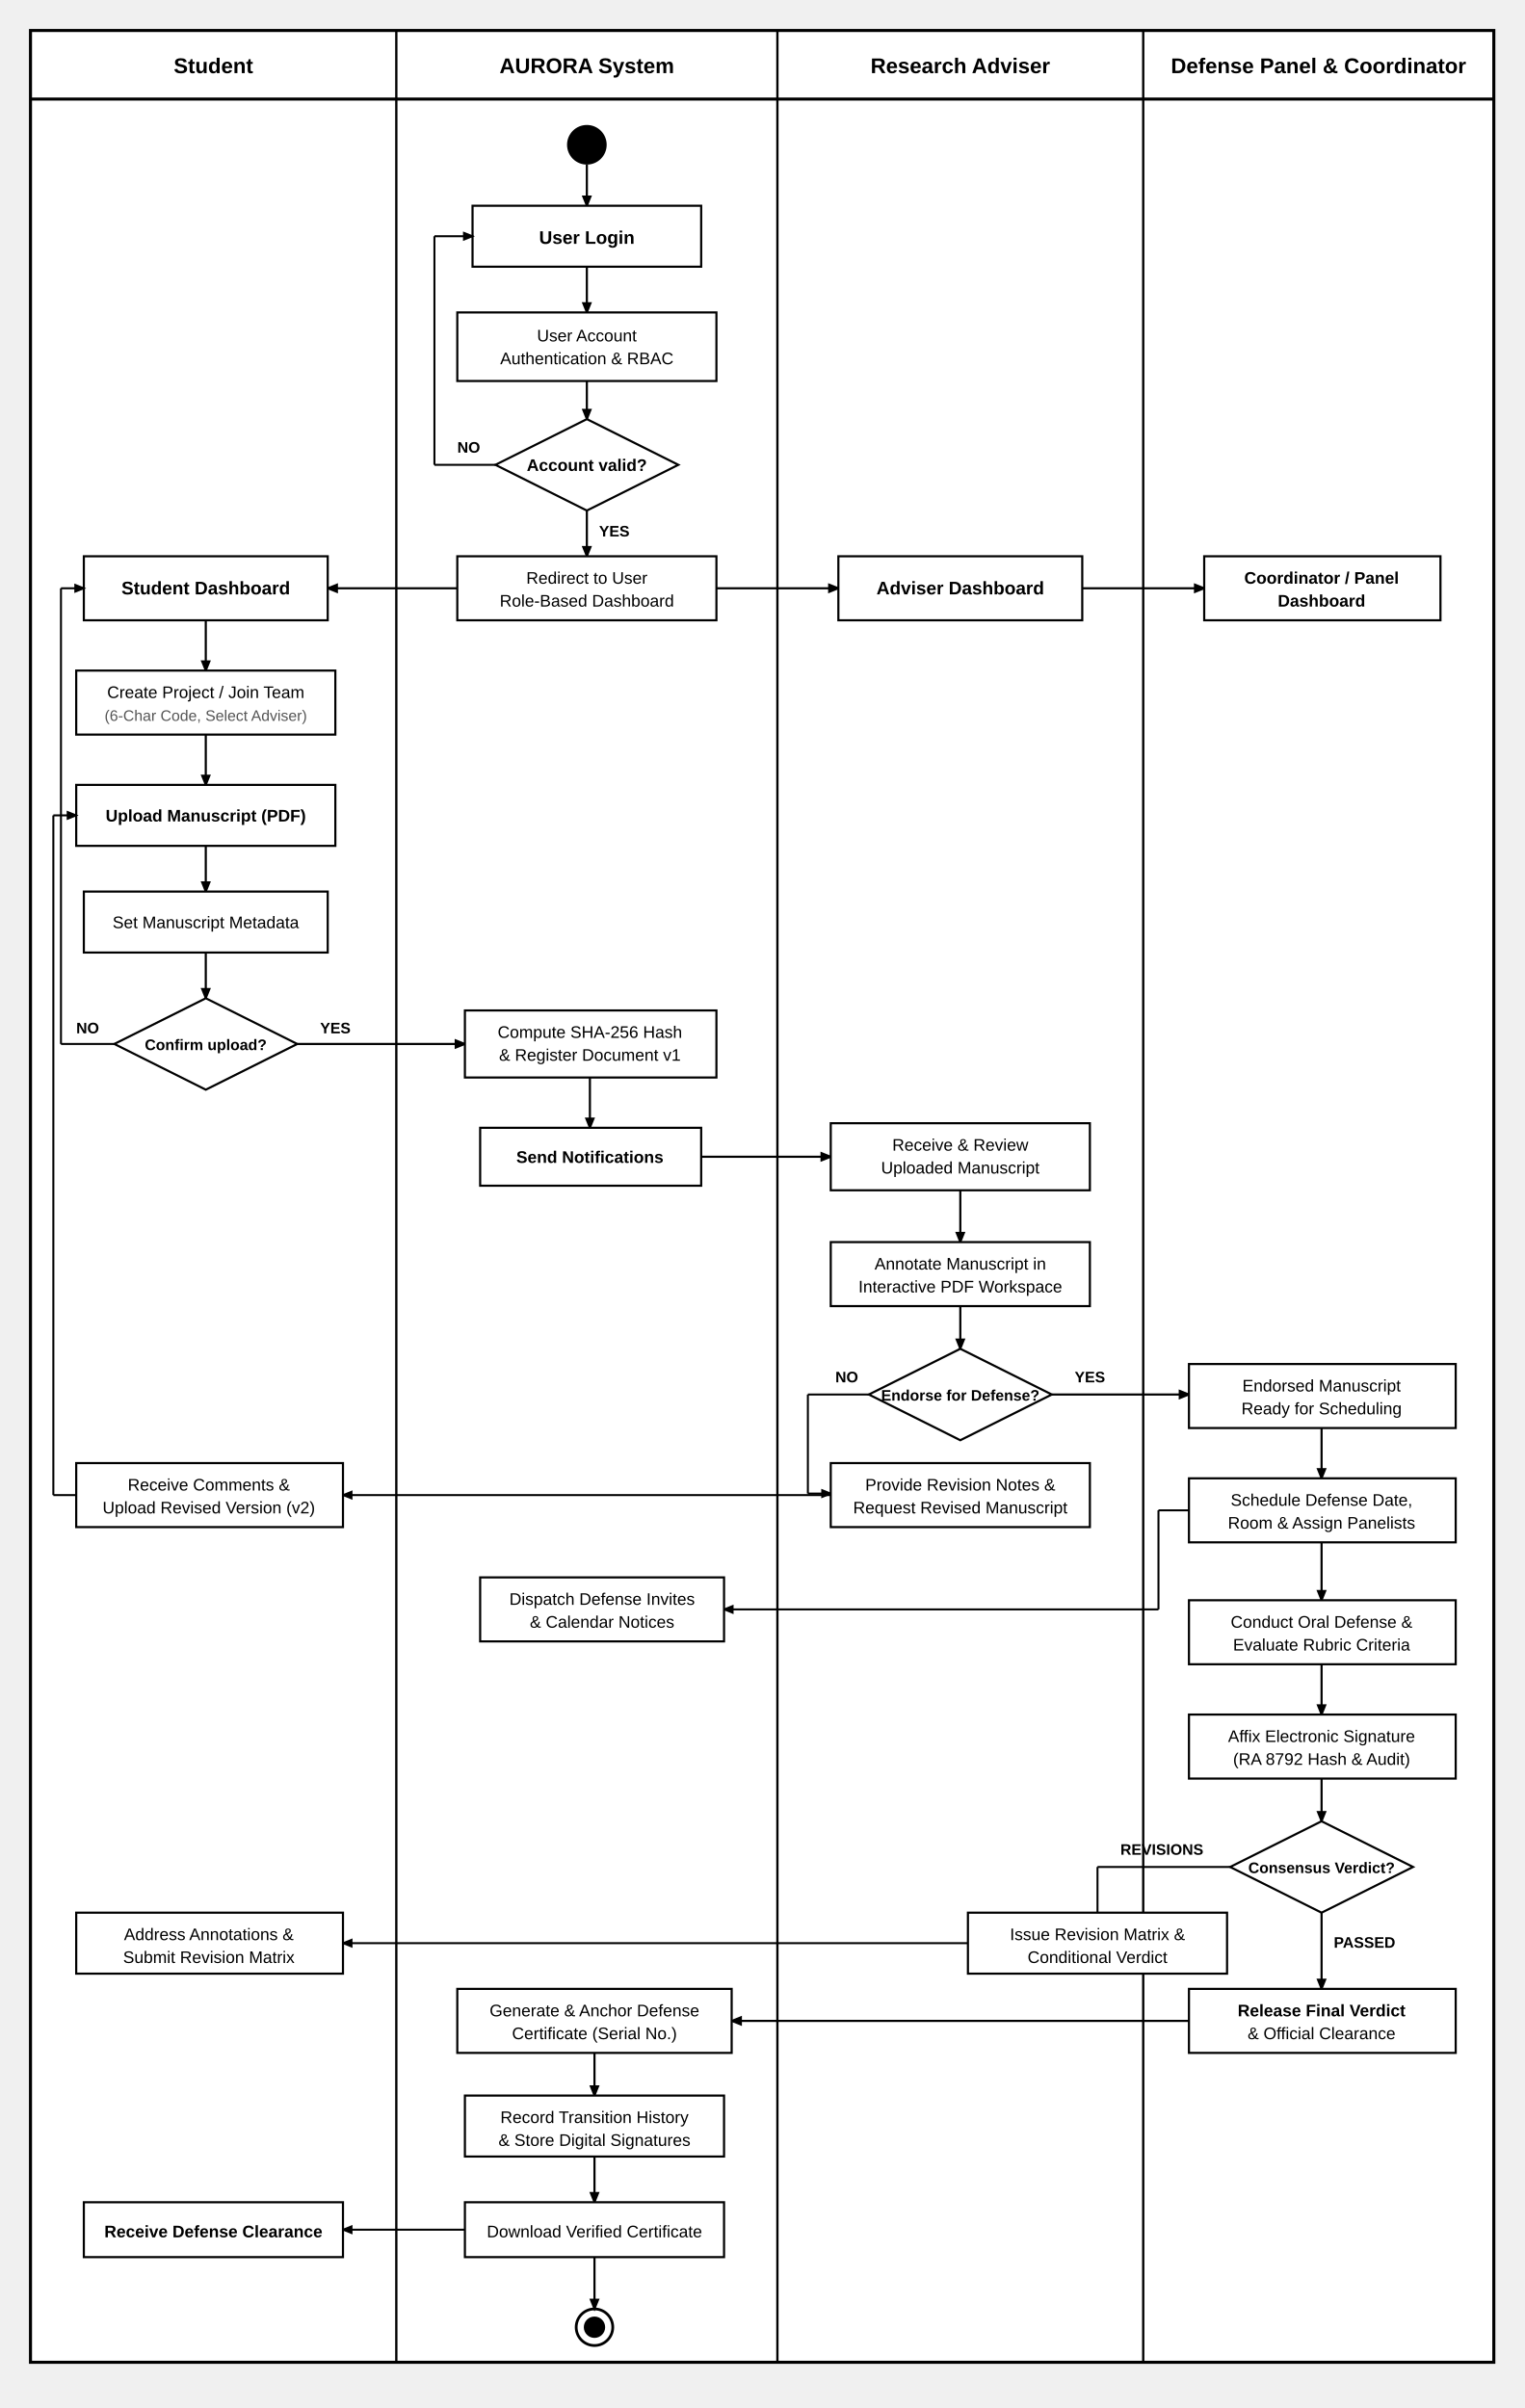
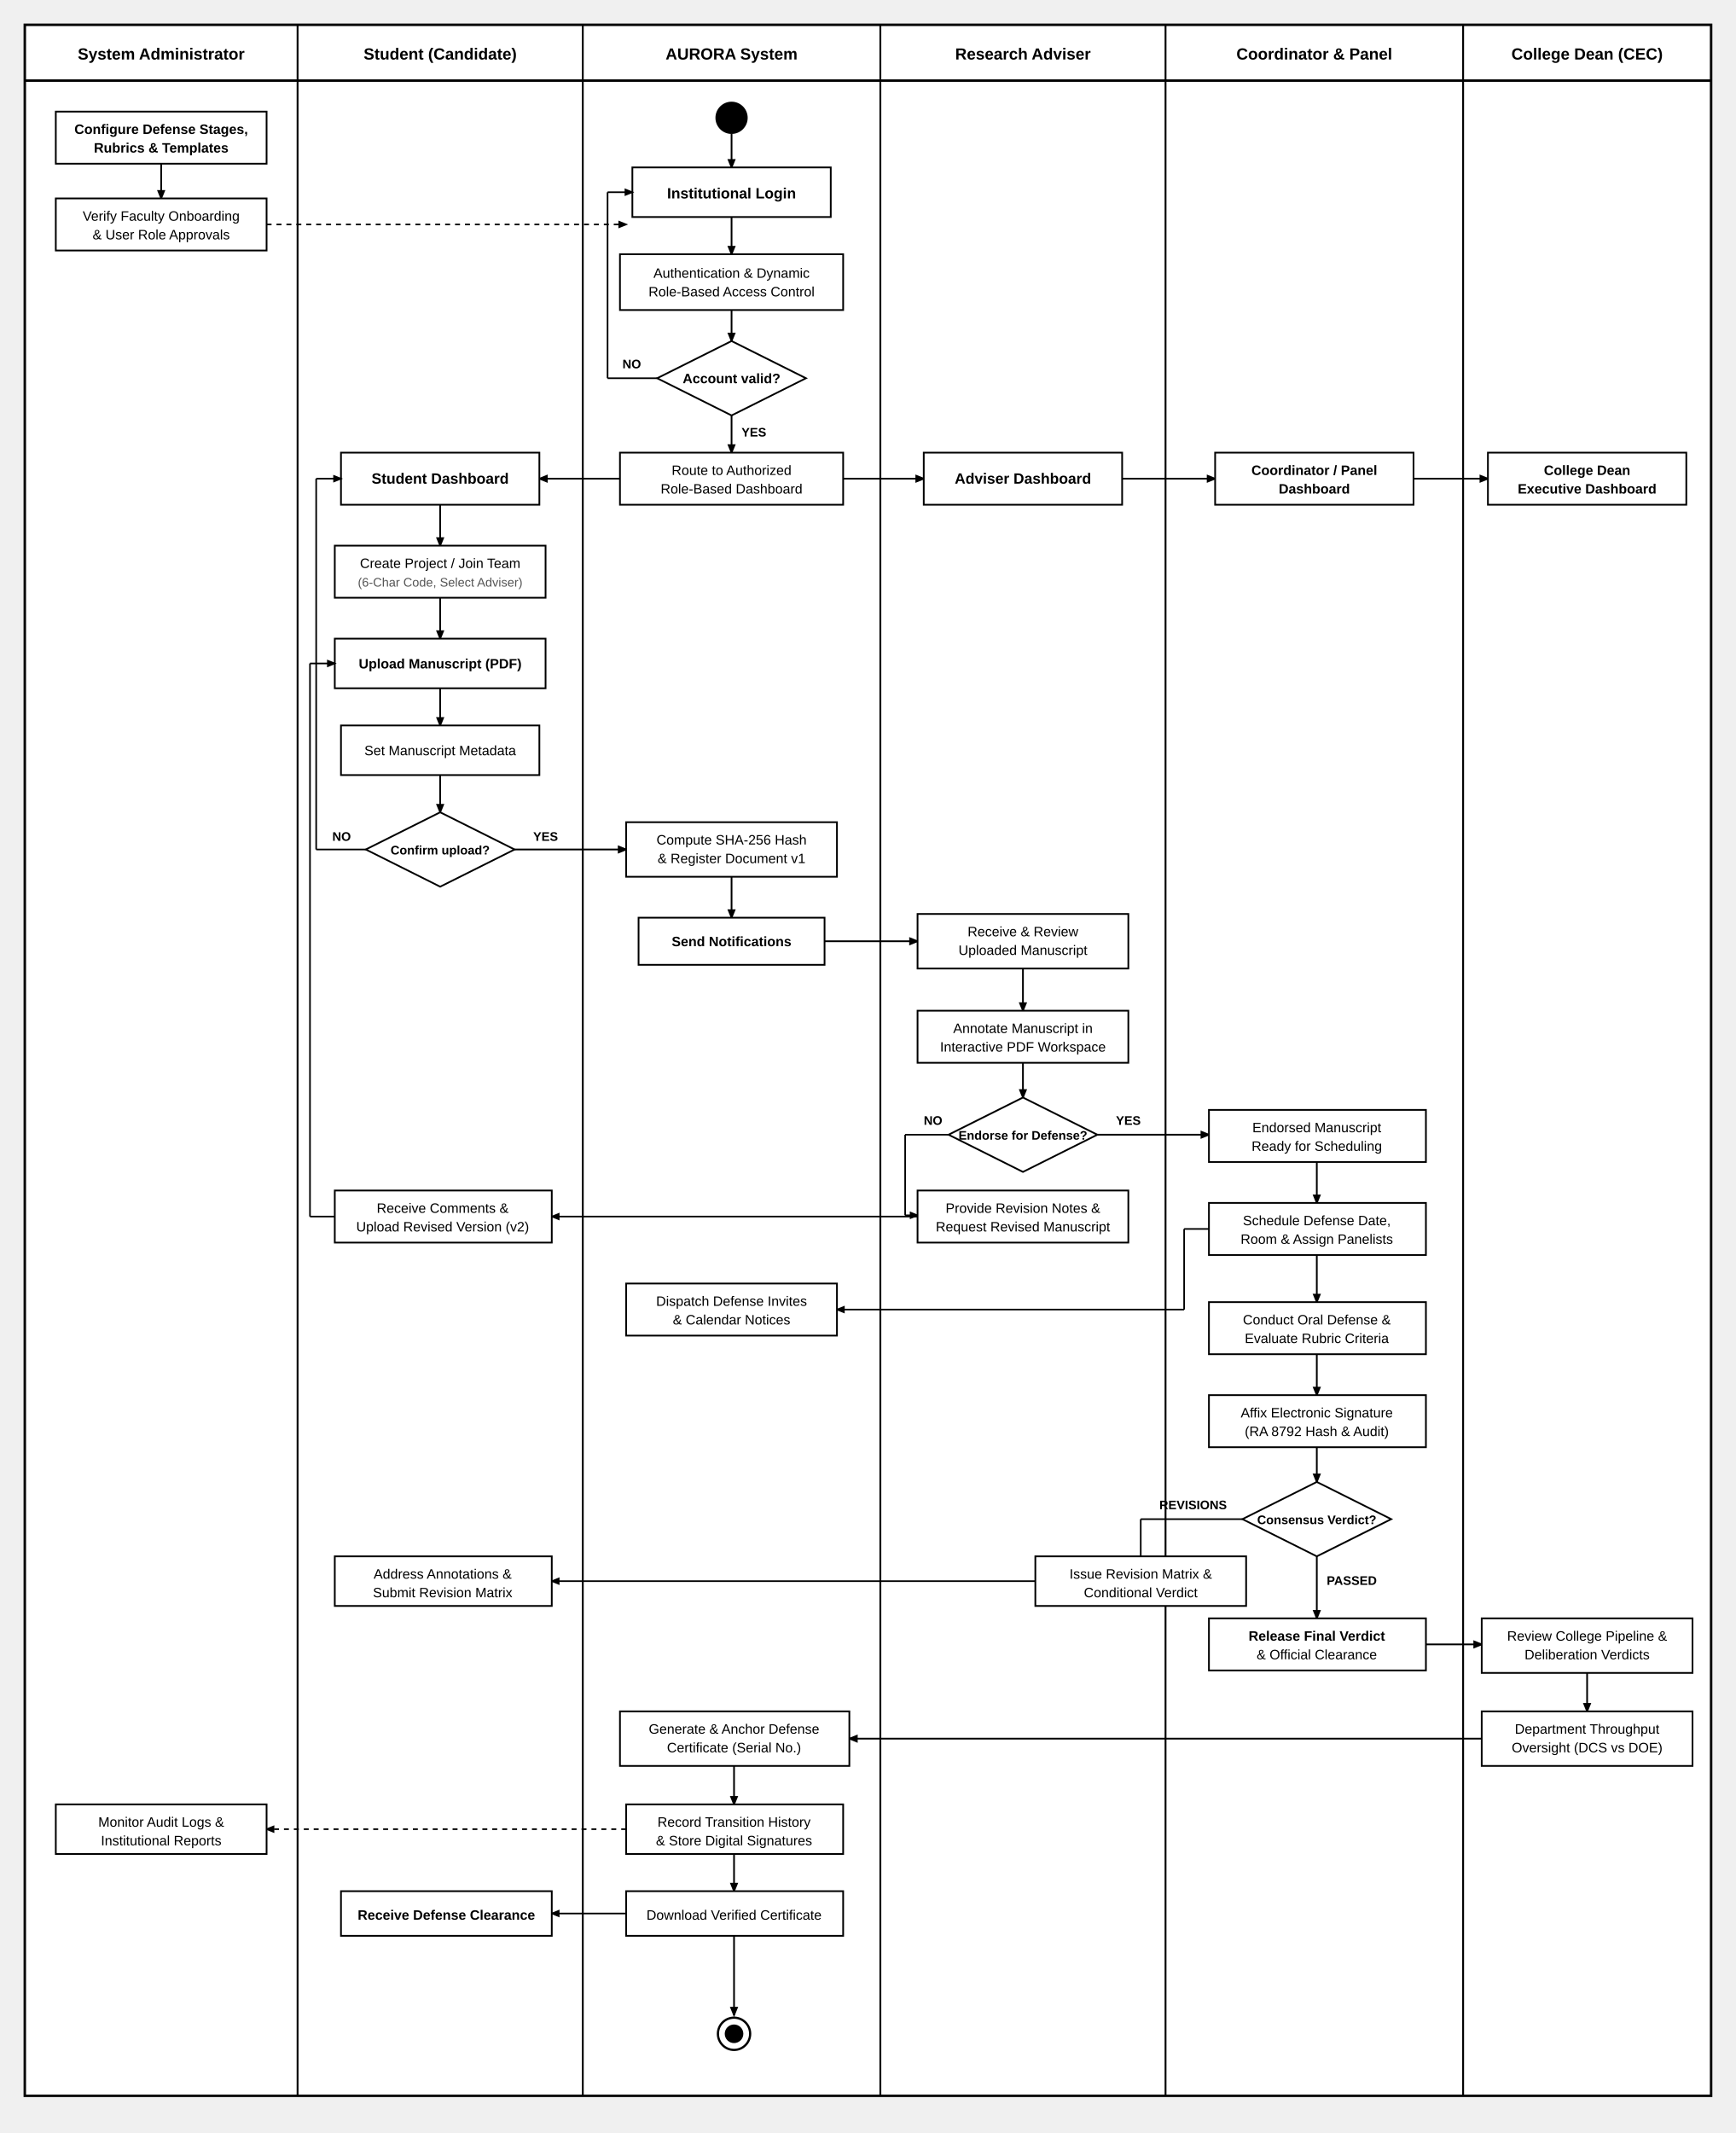
- <svg xmlns="http://www.w3.org/2000/svg" viewBox="0 0 1000 1580" width="1000" height="1580" style="background-color: #ffffff;">
+ <svg xmlns="http://www.w3.org/2000/svg" viewBox="0 0 1400 1720" width="1400" height="1720" style="background-color: #ffffff;">
  <defs>
    <marker id="sl-arrow" viewBox="0 0 10 10" refX="8" refY="5" markerWidth="6" markerHeight="6" orient="auto-start-reverse">
      <path d="M 0 1 L 10 5 L 0 9 z" fill="#000000" />
    </marker>
  </defs>
-   <rect x="20" y="20" width="960" height="1530" fill="#ffffff" stroke="#000000" stroke-width="2" />
-   <line x1="20" y1="65" x2="980" y2="65" stroke="#000000" stroke-width="2" />
-   <line x1="260" y1="20" x2="260" y2="1550" stroke="#000000" stroke-width="1.5" />
-   <line x1="510" y1="20" x2="510" y2="1550" stroke="#000000" stroke-width="1.5" />
-   <line x1="750" y1="20" x2="750" y2="1550" stroke="#000000" stroke-width="1.5" />
-   <text x="140" y="48" text-anchor="middle" font-family="Arial, Helvetica, sans-serif" font-size="14" font-weight="bold" fill="#000000">Student</text>
-   <text x="385" y="48" text-anchor="middle" font-family="Arial, Helvetica, sans-serif" font-size="14" font-weight="bold" fill="#000000">AURORA System</text>
-   <text x="630" y="48" text-anchor="middle" font-family="Arial, Helvetica, sans-serif" font-size="14" font-weight="bold" fill="#000000">Research Adviser</text>
-   <text x="865" y="48" text-anchor="middle" font-family="Arial, Helvetica, sans-serif" font-size="14" font-weight="bold" fill="#000000">Defense Panel &amp; Coordinator</text>
-   <circle cx="385" cy="95" r="13" fill="#000000" />
-   <line x1="385" y1="108" x2="385" y2="135" stroke="#000000" stroke-width="1.4" marker-end="url(#sl-arrow)" />
-   <rect x="310" y="135" width="150" height="40" fill="#ffffff" stroke="#000000" stroke-width="1.4" />
-   <text x="385" y="160" text-anchor="middle" font-family="Arial, Helvetica, sans-serif" font-size="12" font-weight="bold" fill="#000000">User Login</text>
-   <line x1="385" y1="175" x2="385" y2="205" stroke="#000000" stroke-width="1.4" marker-end="url(#sl-arrow)" />
-   <rect x="300" y="205" width="170" height="45" fill="#ffffff" stroke="#000000" stroke-width="1.4" />
-   <text x="385" y="224" text-anchor="middle" font-family="Arial, Helvetica, sans-serif" font-size="11" fill="#000000">User Account</text>
-   <text x="385" y="239" text-anchor="middle" font-family="Arial, Helvetica, sans-serif" font-size="11" fill="#000000">Authentication &amp; RBAC</text>
-   <line x1="385" y1="250" x2="385" y2="275" stroke="#000000" stroke-width="1.4" marker-end="url(#sl-arrow)" />
-   <polygon points="385,275 445,305 385,335 325,305" fill="#ffffff" stroke="#000000" stroke-width="1.4" />
-   <text x="385" y="309" text-anchor="middle" font-family="Arial, Helvetica, sans-serif" font-size="11" font-weight="bold" fill="#000000">Account valid?</text>
-   <line x1="325" y1="305" x2="285" y2="305" stroke="#000000" stroke-width="1.3" />
-   <line x1="285" y1="305" x2="285" y2="155" stroke="#000000" stroke-width="1.3" />
-   <line x1="285" y1="155" x2="310" y2="155" stroke="#000000" stroke-width="1.3" marker-end="url(#sl-arrow)" />
-   <text x="300" y="297" font-family="Arial, Helvetica, sans-serif" font-size="10" font-weight="bold" fill="#000000">NO</text>
-   <line x1="385" y1="335" x2="385" y2="365" stroke="#000000" stroke-width="1.4" marker-end="url(#sl-arrow)" />
-   <text x="393" y="352" font-family="Arial, Helvetica, sans-serif" font-size="10" font-weight="bold" fill="#000000">YES</text>
-   <rect x="300" y="365" width="170" height="42" fill="#ffffff" stroke="#000000" stroke-width="1.4" />
-   <text x="385" y="383" text-anchor="middle" font-family="Arial, Helvetica, sans-serif" font-size="11" fill="#000000">Redirect to User</text>
-   <text x="385" y="398" text-anchor="middle" font-family="Arial, Helvetica, sans-serif" font-size="11" fill="#000000">Role-Based Dashboard</text>
-   <line x1="300" y1="386" x2="215" y2="386" stroke="#000000" stroke-width="1.4" marker-end="url(#sl-arrow)" />
-   <rect x="55" y="365" width="160" height="42" fill="#ffffff" stroke="#000000" stroke-width="1.4" />
-   <text x="135" y="390" text-anchor="middle" font-family="Arial, Helvetica, sans-serif" font-size="12" font-weight="bold" fill="#000000">Student Dashboard</text>
-   <line x1="470" y1="386" x2="550" y2="386" stroke="#000000" stroke-width="1.4" marker-end="url(#sl-arrow)" />
-   <rect x="550" y="365" width="160" height="42" fill="#ffffff" stroke="#000000" stroke-width="1.4" />
-   <text x="630" y="390" text-anchor="middle" font-family="Arial, Helvetica, sans-serif" font-size="12" font-weight="bold" fill="#000000">Adviser Dashboard</text>
-   <line x1="710" y1="386" x2="790" y2="386" stroke="#000000" stroke-width="1.4" marker-end="url(#sl-arrow)" />
-   <rect x="790" y="365" width="155" height="42" fill="#ffffff" stroke="#000000" stroke-width="1.4" />
-   <text x="867" y="383" text-anchor="middle" font-family="Arial, Helvetica, sans-serif" font-size="11" font-weight="bold" fill="#000000">Coordinator / Panel</text>
-   <text x="867" y="398" text-anchor="middle" font-family="Arial, Helvetica, sans-serif" font-size="11" font-weight="bold" fill="#000000">Dashboard</text>
-   <line x1="135" y1="407" x2="135" y2="440" stroke="#000000" stroke-width="1.4" marker-end="url(#sl-arrow)" />
-   <rect x="50" y="440" width="170" height="42" fill="#ffffff" stroke="#000000" stroke-width="1.4" />
-   <text x="135" y="458" text-anchor="middle" font-family="Arial, Helvetica, sans-serif" font-size="11" fill="#000000">Create Project / Join Team</text>
-   <text x="135" y="473" text-anchor="middle" font-family="Arial, Helvetica, sans-serif" font-size="10" fill="#555555">(6-Char Code, Select Adviser)</text>
-   <line x1="135" y1="482" x2="135" y2="515" stroke="#000000" stroke-width="1.4" marker-end="url(#sl-arrow)" />
-   <rect x="50" y="515" width="170" height="40" fill="#ffffff" stroke="#000000" stroke-width="1.4" />
-   <text x="135" y="539" text-anchor="middle" font-family="Arial, Helvetica, sans-serif" font-size="11" font-weight="bold" fill="#000000">Upload Manuscript (PDF)</text>
-   <line x1="135" y1="555" x2="135" y2="585" stroke="#000000" stroke-width="1.4" marker-end="url(#sl-arrow)" />
-   <rect x="55" y="585" width="160" height="40" fill="#ffffff" stroke="#000000" stroke-width="1.4" />
-   <text x="135" y="609" text-anchor="middle" font-family="Arial, Helvetica, sans-serif" font-size="11" fill="#000000">Set Manuscript Metadata</text>
-   <line x1="135" y1="625" x2="135" y2="655" stroke="#000000" stroke-width="1.4" marker-end="url(#sl-arrow)" />
-   <polygon points="135,655 195,685 135,715 75,685" fill="#ffffff" stroke="#000000" stroke-width="1.4" />
-   <text x="135" y="689" text-anchor="middle" font-family="Arial, Helvetica, sans-serif" font-size="10" font-weight="bold" fill="#000000">Confirm upload?</text>
-   <line x1="75" y1="685" x2="40" y2="685" stroke="#000000" stroke-width="1.3" />
-   <line x1="40" y1="685" x2="40" y2="386" stroke="#000000" stroke-width="1.3" />
-   <line x1="40" y1="386" x2="55" y2="386" stroke="#000000" stroke-width="1.3" marker-end="url(#sl-arrow)" />
-   <text x="50" y="678" font-family="Arial, Helvetica, sans-serif" font-size="10" font-weight="bold" fill="#000000">NO</text>
-   <line x1="195" y1="685" x2="305" y2="685" stroke="#000000" stroke-width="1.4" marker-end="url(#sl-arrow)" />
-   <text x="210" y="678" font-family="Arial, Helvetica, sans-serif" font-size="10" font-weight="bold" fill="#000000">YES</text>
-   <rect x="305" y="663" width="165" height="44" fill="#ffffff" stroke="#000000" stroke-width="1.4" />
-   <text x="387" y="681" text-anchor="middle" font-family="Arial, Helvetica, sans-serif" font-size="11" fill="#000000">Compute SHA-256 Hash</text>
-   <text x="387" y="696" text-anchor="middle" font-family="Arial, Helvetica, sans-serif" font-size="11" fill="#000000">&amp; Register Document v1</text>
-   <line x1="387" y1="707" x2="387" y2="740" stroke="#000000" stroke-width="1.4" marker-end="url(#sl-arrow)" />
-   <rect x="315" y="740" width="145" height="38" fill="#ffffff" stroke="#000000" stroke-width="1.4" />
-   <text x="387" y="763" text-anchor="middle" font-family="Arial, Helvetica, sans-serif" font-size="11" font-weight="bold" fill="#000000">Send Notifications</text>
-   <line x1="460" y1="759" x2="545" y2="759" stroke="#000000" stroke-width="1.4" marker-end="url(#sl-arrow)" />
-   <rect x="545" y="737" width="170" height="44" fill="#ffffff" stroke="#000000" stroke-width="1.4" />
-   <text x="630" y="755" text-anchor="middle" font-family="Arial, Helvetica, sans-serif" font-size="11" fill="#000000">Receive &amp; Review</text>
-   <text x="630" y="770" text-anchor="middle" font-family="Arial, Helvetica, sans-serif" font-size="11" fill="#000000">Uploaded Manuscript</text>
-   <line x1="630" y1="781" x2="630" y2="815" stroke="#000000" stroke-width="1.4" marker-end="url(#sl-arrow)" />
-   <rect x="545" y="815" width="170" height="42" fill="#ffffff" stroke="#000000" stroke-width="1.4" />
-   <text x="630" y="833" text-anchor="middle" font-family="Arial, Helvetica, sans-serif" font-size="11" fill="#000000">Annotate Manuscript in</text>
-   <text x="630" y="848" text-anchor="middle" font-family="Arial, Helvetica, sans-serif" font-size="11" fill="#000000">Interactive PDF Workspace</text>
-   <line x1="630" y1="857" x2="630" y2="885" stroke="#000000" stroke-width="1.4" marker-end="url(#sl-arrow)" />
-   <polygon points="630,885 690,915 630,945 570,915" fill="#ffffff" stroke="#000000" stroke-width="1.4" />
-   <text x="630" y="919" text-anchor="middle" font-family="Arial, Helvetica, sans-serif" font-size="10" font-weight="bold" fill="#000000">Endorse for Defense?</text>
-   <line x1="570" y1="915" x2="530" y2="915" stroke="#000000" stroke-width="1.3" />
-   <text x="548" y="907" font-family="Arial, Helvetica, sans-serif" font-size="10" font-weight="bold" fill="#000000">NO</text>
-   <line x1="530" y1="915" x2="530" y2="980" stroke="#000000" stroke-width="1.3" />
-   <line x1="530" y1="980" x2="545" y2="980" stroke="#000000" stroke-width="1.3" marker-end="url(#sl-arrow)" />
-   <rect x="545" y="960" width="170" height="42" fill="#ffffff" stroke="#000000" stroke-width="1.4" />
-   <text x="630" y="978" text-anchor="middle" font-family="Arial, Helvetica, sans-serif" font-size="11" fill="#000000">Provide Revision Notes &amp;</text>
-   <text x="630" y="993" text-anchor="middle" font-family="Arial, Helvetica, sans-serif" font-size="11" fill="#000000">Request Revised Manuscript</text>
-   <line x1="545" y1="981" x2="225" y2="981" stroke="#000000" stroke-width="1.3" marker-end="url(#sl-arrow)" />
-   <rect x="50" y="960" width="175" height="42" fill="#ffffff" stroke="#000000" stroke-width="1.4" />
-   <text x="137" y="978" text-anchor="middle" font-family="Arial, Helvetica, sans-serif" font-size="11" fill="#000000">Receive Comments &amp;</text>
-   <text x="137" y="993" text-anchor="middle" font-family="Arial, Helvetica, sans-serif" font-size="11" fill="#000000">Upload Revised Version (v2)</text>
-   <line x1="50" y1="981" x2="35" y2="981" stroke="#000000" stroke-width="1.3" />
-   <line x1="35" y1="981" x2="35" y2="535" stroke="#000000" stroke-width="1.3" />
-   <line x1="35" y1="535" x2="50" y2="535" stroke="#000000" stroke-width="1.3" marker-end="url(#sl-arrow)" />
-   <line x1="690" y1="915" x2="780" y2="915" stroke="#000000" stroke-width="1.4" marker-end="url(#sl-arrow)" />
-   <text x="705" y="907" font-family="Arial, Helvetica, sans-serif" font-size="10" font-weight="bold" fill="#000000">YES</text>
-   <rect x="780" y="895" width="175" height="42" fill="#ffffff" stroke="#000000" stroke-width="1.4" />
-   <text x="867" y="913" text-anchor="middle" font-family="Arial, Helvetica, sans-serif" font-size="11" fill="#000000">Endorsed Manuscript</text>
-   <text x="867" y="928" text-anchor="middle" font-family="Arial, Helvetica, sans-serif" font-size="11" fill="#000000">Ready for Scheduling</text>
-   <line x1="867" y1="937" x2="867" y2="970" stroke="#000000" stroke-width="1.4" marker-end="url(#sl-arrow)" />
-   <rect x="780" y="970" width="175" height="42" fill="#ffffff" stroke="#000000" stroke-width="1.4" />
-   <text x="867" y="988" text-anchor="middle" font-family="Arial, Helvetica, sans-serif" font-size="11" fill="#000000">Schedule Defense Date,</text>
-   <text x="867" y="1003" text-anchor="middle" font-family="Arial, Helvetica, sans-serif" font-size="11" fill="#000000">Room &amp; Assign Panelists</text>
-   <line x1="780" y1="991" x2="760" y2="991" stroke="#000000" stroke-width="1.3" />
-   <line x1="760" y1="991" x2="760" y2="1056" stroke="#000000" stroke-width="1.3" />
-   <line x1="760" y1="1056" x2="475" y2="1056" stroke="#000000" stroke-width="1.3" marker-end="url(#sl-arrow)" />
-   <rect x="315" y="1035" width="160" height="42" fill="#ffffff" stroke="#000000" stroke-width="1.4" />
-   <text x="395" y="1053" text-anchor="middle" font-family="Arial, Helvetica, sans-serif" font-size="11" fill="#000000">Dispatch Defense Invites</text>
-   <text x="395" y="1068" text-anchor="middle" font-family="Arial, Helvetica, sans-serif" font-size="11" fill="#000000">&amp; Calendar Notices</text>
-   <line x1="867" y1="1012" x2="867" y2="1050" stroke="#000000" stroke-width="1.4" marker-end="url(#sl-arrow)" />
-   <rect x="780" y="1050" width="175" height="42" fill="#ffffff" stroke="#000000" stroke-width="1.4" />
-   <text x="867" y="1068" text-anchor="middle" font-family="Arial, Helvetica, sans-serif" font-size="11" fill="#000000">Conduct Oral Defense &amp;</text>
-   <text x="867" y="1083" text-anchor="middle" font-family="Arial, Helvetica, sans-serif" font-size="11" fill="#000000">Evaluate Rubric Criteria</text>
-   <line x1="867" y1="1092" x2="867" y2="1125" stroke="#000000" stroke-width="1.4" marker-end="url(#sl-arrow)" />
-   <rect x="780" y="1125" width="175" height="42" fill="#ffffff" stroke="#000000" stroke-width="1.4" />
-   <text x="867" y="1143" text-anchor="middle" font-family="Arial, Helvetica, sans-serif" font-size="11" fill="#000000">Affix Electronic Signature</text>
-   <text x="867" y="1158" text-anchor="middle" font-family="Arial, Helvetica, sans-serif" font-size="11" fill="#000000">(RA 8792 Hash &amp; Audit)</text>
-   <line x1="867" y1="1167" x2="867" y2="1195" stroke="#000000" stroke-width="1.4" marker-end="url(#sl-arrow)" />
-   <polygon points="867,1195 927,1225 867,1255 807,1225" fill="#ffffff" stroke="#000000" stroke-width="1.4" />
-   <text x="867" y="1229" text-anchor="middle" font-family="Arial, Helvetica, sans-serif" font-size="10" font-weight="bold" fill="#000000">Consensus Verdict?</text>
-   <line x1="807" y1="1225" x2="720" y2="1225" stroke="#000000" stroke-width="1.3" />
-   <text x="735" y="1217" font-family="Arial, Helvetica, sans-serif" font-size="10" font-weight="bold" fill="#000000">REVISIONS</text>
-   <line x1="720" y1="1225" x2="720" y2="1255" stroke="#000000" stroke-width="1.3" />
-   <rect x="635" y="1255" width="170" height="40" fill="#ffffff" stroke="#000000" stroke-width="1.4" />
-   <text x="720" y="1273" text-anchor="middle" font-family="Arial, Helvetica, sans-serif" font-size="11" fill="#000000">Issue Revision Matrix &amp;</text>
-   <text x="720" y="1288" text-anchor="middle" font-family="Arial, Helvetica, sans-serif" font-size="11" fill="#000000">Conditional Verdict</text>
-   <line x1="635" y1="1275" x2="225" y2="1275" stroke="#000000" stroke-width="1.3" marker-end="url(#sl-arrow)" />
-   <rect x="50" y="1255" width="175" height="40" fill="#ffffff" stroke="#000000" stroke-width="1.4" />
-   <text x="137" y="1273" text-anchor="middle" font-family="Arial, Helvetica, sans-serif" font-size="11" fill="#000000">Address Annotations &amp;</text>
-   <text x="137" y="1288" text-anchor="middle" font-family="Arial, Helvetica, sans-serif" font-size="11" fill="#000000">Submit Revision Matrix</text>
-   <line x1="867" y1="1255" x2="867" y2="1305" stroke="#000000" stroke-width="1.4" marker-end="url(#sl-arrow)" />
-   <text x="875" y="1278" font-family="Arial, Helvetica, sans-serif" font-size="10" font-weight="bold" fill="#000000">PASSED</text>
-   <rect x="780" y="1305" width="175" height="42" fill="#ffffff" stroke="#000000" stroke-width="1.4" />
-   <text x="867" y="1323" text-anchor="middle" font-family="Arial, Helvetica, sans-serif" font-size="11" font-weight="bold" fill="#000000">Release Final Verdict</text>
-   <text x="867" y="1338" text-anchor="middle" font-family="Arial, Helvetica, sans-serif" font-size="11" fill="#000000">&amp; Official Clearance</text>
-   <line x1="780" y1="1326" x2="480" y2="1326" stroke="#000000" stroke-width="1.4" marker-end="url(#sl-arrow)" />
-   <rect x="300" y="1305" width="180" height="42" fill="#ffffff" stroke="#000000" stroke-width="1.4" />
-   <text x="390" y="1323" text-anchor="middle" font-family="Arial, Helvetica, sans-serif" font-size="11" fill="#000000">Generate &amp; Anchor Defense</text>
-   <text x="390" y="1338" text-anchor="middle" font-family="Arial, Helvetica, sans-serif" font-size="11" fill="#000000">Certificate (Serial No.)</text>
-   <line x1="390" y1="1347" x2="390" y2="1375" stroke="#000000" stroke-width="1.4" marker-end="url(#sl-arrow)" />
-   <rect x="305" y="1375" width="170" height="40" fill="#ffffff" stroke="#000000" stroke-width="1.4" />
-   <text x="390" y="1393" text-anchor="middle" font-family="Arial, Helvetica, sans-serif" font-size="11" fill="#000000">Record Transition History</text>
-   <text x="390" y="1408" text-anchor="middle" font-family="Arial, Helvetica, sans-serif" font-size="11" fill="#000000">&amp; Store Digital Signatures</text>
-   <line x1="390" y1="1415" x2="390" y2="1445" stroke="#000000" stroke-width="1.4" marker-end="url(#sl-arrow)" />
-   <rect x="305" y="1445" width="170" height="36" fill="#ffffff" stroke="#000000" stroke-width="1.4" />
-   <text x="390" y="1468" text-anchor="middle" font-family="Arial, Helvetica, sans-serif" font-size="11" fill="#000000">Download Verified Certificate</text>
-   <line x1="305" y1="1463" x2="225" y2="1463" stroke="#000000" stroke-width="1.3" marker-end="url(#sl-arrow)" />
-   <rect x="55" y="1445" width="170" height="36" fill="#ffffff" stroke="#000000" stroke-width="1.4" />
-   <text x="140" y="1468" text-anchor="middle" font-family="Arial, Helvetica, sans-serif" font-size="11" font-weight="bold" fill="#000000">Receive Defense Clearance</text>
-   <line x1="390" y1="1481" x2="390" y2="1515" stroke="#000000" stroke-width="1.4" marker-end="url(#sl-arrow)" />
-   <circle cx="390" cy="1527" r="12" fill="none" stroke="#000000" stroke-width="1.8" />
-   <circle cx="390" cy="1527" r="7" fill="#000000" />
+   <rect x="20" y="20" width="1360" height="1670" fill="#ffffff" stroke="#000000" stroke-width="2" />
+   <line x1="20" y1="65" x2="1380" y2="65" stroke="#000000" stroke-width="2" />
+   <line x1="240" y1="20" x2="240" y2="1690" stroke="#000000" stroke-width="1.5" />
+   <line x1="470" y1="20" x2="470" y2="1690" stroke="#000000" stroke-width="1.5" />
+   <line x1="710" y1="20" x2="710" y2="1690" stroke="#000000" stroke-width="1.5" />
+   <line x1="940" y1="20" x2="940" y2="1690" stroke="#000000" stroke-width="1.5" />
+   <line x1="1180" y1="20" x2="1180" y2="1690" stroke="#000000" stroke-width="1.5" />
+   <text x="130" y="48" text-anchor="middle" font-family="Arial, Helvetica, sans-serif" font-size="13" font-weight="bold" fill="#000000">System Administrator</text>
+   <text x="355" y="48" text-anchor="middle" font-family="Arial, Helvetica, sans-serif" font-size="13" font-weight="bold" fill="#000000">Student (Candidate)</text>
+   <text x="590" y="48" text-anchor="middle" font-family="Arial, Helvetica, sans-serif" font-size="13" font-weight="bold" fill="#000000">AURORA System</text>
+   <text x="825" y="48" text-anchor="middle" font-family="Arial, Helvetica, sans-serif" font-size="13" font-weight="bold" fill="#000000">Research Adviser</text>
+   <text x="1060" y="48" text-anchor="middle" font-family="Arial, Helvetica, sans-serif" font-size="13" font-weight="bold" fill="#000000">Coordinator &amp; Panel</text>
+   <text x="1280" y="48" text-anchor="middle" font-family="Arial, Helvetica, sans-serif" font-size="13" font-weight="bold" fill="#000000">College Dean (CEC)</text>
+   <rect x="45" y="90" width="170" height="42" fill="#ffffff" stroke="#000000" stroke-width="1.4" />
+   <text x="130" y="108" text-anchor="middle" font-family="Arial, Helvetica, sans-serif" font-size="11" font-weight="bold" fill="#000000">Configure Defense Stages,</text>
+   <text x="130" y="123" text-anchor="middle" font-family="Arial, Helvetica, sans-serif" font-size="11" font-weight="bold" fill="#000000">Rubrics &amp; Templates</text>
+   <line x1="130" y1="132" x2="130" y2="160" stroke="#000000" stroke-width="1.4" marker-end="url(#sl-arrow)" />
+   <rect x="45" y="160" width="170" height="42" fill="#ffffff" stroke="#000000" stroke-width="1.4" />
+   <text x="130" y="178" text-anchor="middle" font-family="Arial, Helvetica, sans-serif" font-size="11" fill="#000000">Verify Faculty Onboarding</text>
+   <text x="130" y="193" text-anchor="middle" font-family="Arial, Helvetica, sans-serif" font-size="11" fill="#000000">&amp; User Role Approvals</text>
+   <line x1="215" y1="181" x2="505" y2="181" stroke="#000000" stroke-width="1.3" stroke-dasharray="4" marker-end="url(#sl-arrow)" />
+   <circle cx="590" cy="95" r="13" fill="#000000" />
+   <line x1="590" y1="108" x2="590" y2="135" stroke="#000000" stroke-width="1.4" marker-end="url(#sl-arrow)" />
+   <rect x="510" y="135" width="160" height="40" fill="#ffffff" stroke="#000000" stroke-width="1.4" />
+   <text x="590" y="160" text-anchor="middle" font-family="Arial, Helvetica, sans-serif" font-size="12" font-weight="bold" fill="#000000">Institutional Login</text>
+   <line x1="590" y1="175" x2="590" y2="205" stroke="#000000" stroke-width="1.4" marker-end="url(#sl-arrow)" />
+   <rect x="500" y="205" width="180" height="45" fill="#ffffff" stroke="#000000" stroke-width="1.4" />
+   <text x="590" y="224" text-anchor="middle" font-family="Arial, Helvetica, sans-serif" font-size="11" fill="#000000">Authentication &amp; Dynamic</text>
+   <text x="590" y="239" text-anchor="middle" font-family="Arial, Helvetica, sans-serif" font-size="11" fill="#000000">Role-Based Access Control</text>
+   <line x1="590" y1="250" x2="590" y2="275" stroke="#000000" stroke-width="1.4" marker-end="url(#sl-arrow)" />
+   <polygon points="590,275 650,305 590,335 530,305" fill="#ffffff" stroke="#000000" stroke-width="1.4" />
+   <text x="590" y="309" text-anchor="middle" font-family="Arial, Helvetica, sans-serif" font-size="11" font-weight="bold" fill="#000000">Account valid?</text>
+   <line x1="530" y1="305" x2="490" y2="305" stroke="#000000" stroke-width="1.3" />
+   <line x1="490" y1="305" x2="490" y2="155" stroke="#000000" stroke-width="1.3" />
+   <line x1="490" y1="155" x2="510" y2="155" stroke="#000000" stroke-width="1.3" marker-end="url(#sl-arrow)" />
+   <text x="502" y="297" font-family="Arial, Helvetica, sans-serif" font-size="10" font-weight="bold" fill="#000000">NO</text>
+   <line x1="590" y1="335" x2="590" y2="365" stroke="#000000" stroke-width="1.4" marker-end="url(#sl-arrow)" />
+   <text x="598" y="352" font-family="Arial, Helvetica, sans-serif" font-size="10" font-weight="bold" fill="#000000">YES</text>
+   <rect x="500" y="365" width="180" height="42" fill="#ffffff" stroke="#000000" stroke-width="1.4" />
+   <text x="590" y="383" text-anchor="middle" font-family="Arial, Helvetica, sans-serif" font-size="11" fill="#000000">Route to Authorized</text>
+   <text x="590" y="398" text-anchor="middle" font-family="Arial, Helvetica, sans-serif" font-size="11" fill="#000000">Role-Based Dashboard</text>
+   <line x1="500" y1="386" x2="435" y2="386" stroke="#000000" stroke-width="1.4" marker-end="url(#sl-arrow)" />
+   <rect x="275" y="365" width="160" height="42" fill="#ffffff" stroke="#000000" stroke-width="1.4" />
+   <text x="355" y="390" text-anchor="middle" font-family="Arial, Helvetica, sans-serif" font-size="12" font-weight="bold" fill="#000000">Student Dashboard</text>
+   <line x1="680" y1="386" x2="745" y2="386" stroke="#000000" stroke-width="1.4" marker-end="url(#sl-arrow)" />
+   <rect x="745" y="365" width="160" height="42" fill="#ffffff" stroke="#000000" stroke-width="1.4" />
+   <text x="825" y="390" text-anchor="middle" font-family="Arial, Helvetica, sans-serif" font-size="12" font-weight="bold" fill="#000000">Adviser Dashboard</text>
+   <line x1="905" y1="386" x2="980" y2="386" stroke="#000000" stroke-width="1.4" marker-end="url(#sl-arrow)" />
+   <rect x="980" y="365" width="160" height="42" fill="#ffffff" stroke="#000000" stroke-width="1.4" />
+   <text x="1060" y="383" text-anchor="middle" font-family="Arial, Helvetica, sans-serif" font-size="11" font-weight="bold" fill="#000000">Coordinator / Panel</text>
+   <text x="1060" y="398" text-anchor="middle" font-family="Arial, Helvetica, sans-serif" font-size="11" font-weight="bold" fill="#000000">Dashboard</text>
+   <line x1="1140" y1="386" x2="1200" y2="386" stroke="#000000" stroke-width="1.4" marker-end="url(#sl-arrow)" />
+   <rect x="1200" y="365" width="160" height="42" fill="#ffffff" stroke="#000000" stroke-width="1.4" />
+   <text x="1280" y="383" text-anchor="middle" font-family="Arial, Helvetica, sans-serif" font-size="11" font-weight="bold" fill="#000000">College Dean</text>
+   <text x="1280" y="398" text-anchor="middle" font-family="Arial, Helvetica, sans-serif" font-size="11" font-weight="bold" fill="#000000">Executive Dashboard</text>
+   <line x1="355" y1="407" x2="355" y2="440" stroke="#000000" stroke-width="1.4" marker-end="url(#sl-arrow)" />
+   <rect x="270" y="440" width="170" height="42" fill="#ffffff" stroke="#000000" stroke-width="1.4" />
+   <text x="355" y="458" text-anchor="middle" font-family="Arial, Helvetica, sans-serif" font-size="11" fill="#000000">Create Project / Join Team</text>
+   <text x="355" y="473" text-anchor="middle" font-family="Arial, Helvetica, sans-serif" font-size="10" fill="#555555">(6-Char Code, Select Adviser)</text>
+   <line x1="355" y1="482" x2="355" y2="515" stroke="#000000" stroke-width="1.4" marker-end="url(#sl-arrow)" />
+   <rect x="270" y="515" width="170" height="40" fill="#ffffff" stroke="#000000" stroke-width="1.4" />
+   <text x="355" y="539" text-anchor="middle" font-family="Arial, Helvetica, sans-serif" font-size="11" font-weight="bold" fill="#000000">Upload Manuscript (PDF)</text>
+   <line x1="355" y1="555" x2="355" y2="585" stroke="#000000" stroke-width="1.4" marker-end="url(#sl-arrow)" />
+   <rect x="275" y="585" width="160" height="40" fill="#ffffff" stroke="#000000" stroke-width="1.4" />
+   <text x="355" y="609" text-anchor="middle" font-family="Arial, Helvetica, sans-serif" font-size="11" fill="#000000">Set Manuscript Metadata</text>
+   <line x1="355" y1="625" x2="355" y2="655" stroke="#000000" stroke-width="1.4" marker-end="url(#sl-arrow)" />
+   <polygon points="355,655 415,685 355,715 295,685" fill="#ffffff" stroke="#000000" stroke-width="1.4" />
+   <text x="355" y="689" text-anchor="middle" font-family="Arial, Helvetica, sans-serif" font-size="10" font-weight="bold" fill="#000000">Confirm upload?</text>
+   <line x1="295" y1="685" x2="255" y2="685" stroke="#000000" stroke-width="1.3" />
+   <line x1="255" y1="685" x2="255" y2="386" stroke="#000000" stroke-width="1.3" />
+   <line x1="255" y1="386" x2="275" y2="386" stroke="#000000" stroke-width="1.3" marker-end="url(#sl-arrow)" />
+   <text x="268" y="678" font-family="Arial, Helvetica, sans-serif" font-size="10" font-weight="bold" fill="#000000">NO</text>
+   <line x1="415" y1="685" x2="505" y2="685" stroke="#000000" stroke-width="1.4" marker-end="url(#sl-arrow)" />
+   <text x="430" y="678" font-family="Arial, Helvetica, sans-serif" font-size="10" font-weight="bold" fill="#000000">YES</text>
+   <rect x="505" y="663" width="170" height="44" fill="#ffffff" stroke="#000000" stroke-width="1.4" />
+   <text x="590" y="681" text-anchor="middle" font-family="Arial, Helvetica, sans-serif" font-size="11" fill="#000000">Compute SHA-256 Hash</text>
+   <text x="590" y="696" text-anchor="middle" font-family="Arial, Helvetica, sans-serif" font-size="11" fill="#000000">&amp; Register Document v1</text>
+   <line x1="590" y1="707" x2="590" y2="740" stroke="#000000" stroke-width="1.4" marker-end="url(#sl-arrow)" />
+   <rect x="515" y="740" width="150" height="38" fill="#ffffff" stroke="#000000" stroke-width="1.4" />
+   <text x="590" y="763" text-anchor="middle" font-family="Arial, Helvetica, sans-serif" font-size="11" font-weight="bold" fill="#000000">Send Notifications</text>
+   <line x1="665" y1="759" x2="740" y2="759" stroke="#000000" stroke-width="1.4" marker-end="url(#sl-arrow)" />
+   <rect x="740" y="737" width="170" height="44" fill="#ffffff" stroke="#000000" stroke-width="1.4" />
+   <text x="825" y="755" text-anchor="middle" font-family="Arial, Helvetica, sans-serif" font-size="11" fill="#000000">Receive &amp; Review</text>
+   <text x="825" y="770" text-anchor="middle" font-family="Arial, Helvetica, sans-serif" font-size="11" fill="#000000">Uploaded Manuscript</text>
+   <line x1="825" y1="781" x2="825" y2="815" stroke="#000000" stroke-width="1.4" marker-end="url(#sl-arrow)" />
+   <rect x="740" y="815" width="170" height="42" fill="#ffffff" stroke="#000000" stroke-width="1.4" />
+   <text x="825" y="833" text-anchor="middle" font-family="Arial, Helvetica, sans-serif" font-size="11" fill="#000000">Annotate Manuscript in</text>
+   <text x="825" y="848" text-anchor="middle" font-family="Arial, Helvetica, sans-serif" font-size="11" fill="#000000">Interactive PDF Workspace</text>
+   <line x1="825" y1="857" x2="825" y2="885" stroke="#000000" stroke-width="1.4" marker-end="url(#sl-arrow)" />
+   <polygon points="825,885 885,915 825,945 765,915" fill="#ffffff" stroke="#000000" stroke-width="1.4" />
+   <text x="825" y="919" text-anchor="middle" font-family="Arial, Helvetica, sans-serif" font-size="10" font-weight="bold" fill="#000000">Endorse for Defense?</text>
+   <line x1="765" y1="915" x2="730" y2="915" stroke="#000000" stroke-width="1.3" />
+   <text x="745" y="907" font-family="Arial, Helvetica, sans-serif" font-size="10" font-weight="bold" fill="#000000">NO</text>
+   <line x1="730" y1="915" x2="730" y2="980" stroke="#000000" stroke-width="1.3" />
+   <line x1="730" y1="980" x2="740" y2="980" stroke="#000000" stroke-width="1.3" marker-end="url(#sl-arrow)" />
+   <rect x="740" y="960" width="170" height="42" fill="#ffffff" stroke="#000000" stroke-width="1.4" />
+   <text x="825" y="978" text-anchor="middle" font-family="Arial, Helvetica, sans-serif" font-size="11" fill="#000000">Provide Revision Notes &amp;</text>
+   <text x="825" y="993" text-anchor="middle" font-family="Arial, Helvetica, sans-serif" font-size="11" fill="#000000">Request Revised Manuscript</text>
+   <line x1="740" y1="981" x2="445" y2="981" stroke="#000000" stroke-width="1.3" marker-end="url(#sl-arrow)" />
+   <rect x="270" y="960" width="175" height="42" fill="#ffffff" stroke="#000000" stroke-width="1.4" />
+   <text x="357" y="978" text-anchor="middle" font-family="Arial, Helvetica, sans-serif" font-size="11" fill="#000000">Receive Comments &amp;</text>
+   <text x="357" y="993" text-anchor="middle" font-family="Arial, Helvetica, sans-serif" font-size="11" fill="#000000">Upload Revised Version (v2)</text>
+   <line x1="270" y1="981" x2="250" y2="981" stroke="#000000" stroke-width="1.3" />
+   <line x1="250" y1="981" x2="250" y2="535" stroke="#000000" stroke-width="1.3" />
+   <line x1="250" y1="535" x2="270" y2="535" stroke="#000000" stroke-width="1.3" marker-end="url(#sl-arrow)" />
+   <line x1="885" y1="915" x2="975" y2="915" stroke="#000000" stroke-width="1.4" marker-end="url(#sl-arrow)" />
+   <text x="900" y="907" font-family="Arial, Helvetica, sans-serif" font-size="10" font-weight="bold" fill="#000000">YES</text>
+   <rect x="975" y="895" width="175" height="42" fill="#ffffff" stroke="#000000" stroke-width="1.4" />
+   <text x="1062" y="913" text-anchor="middle" font-family="Arial, Helvetica, sans-serif" font-size="11" fill="#000000">Endorsed Manuscript</text>
+   <text x="1062" y="928" text-anchor="middle" font-family="Arial, Helvetica, sans-serif" font-size="11" fill="#000000">Ready for Scheduling</text>
+   <line x1="1062" y1="937" x2="1062" y2="970" stroke="#000000" stroke-width="1.4" marker-end="url(#sl-arrow)" />
+   <rect x="975" y="970" width="175" height="42" fill="#ffffff" stroke="#000000" stroke-width="1.4" />
+   <text x="1062" y="988" text-anchor="middle" font-family="Arial, Helvetica, sans-serif" font-size="11" fill="#000000">Schedule Defense Date,</text>
+   <text x="1062" y="1003" text-anchor="middle" font-family="Arial, Helvetica, sans-serif" font-size="11" fill="#000000">Room &amp; Assign Panelists</text>
+   <line x1="975" y1="991" x2="955" y2="991" stroke="#000000" stroke-width="1.3" />
+   <line x1="955" y1="991" x2="955" y2="1056" stroke="#000000" stroke-width="1.3" />
+   <line x1="955" y1="1056" x2="675" y2="1056" stroke="#000000" stroke-width="1.3" marker-end="url(#sl-arrow)" />
+   <rect x="505" y="1035" width="170" height="42" fill="#ffffff" stroke="#000000" stroke-width="1.4" />
+   <text x="590" y="1053" text-anchor="middle" font-family="Arial, Helvetica, sans-serif" font-size="11" fill="#000000">Dispatch Defense Invites</text>
+   <text x="590" y="1068" text-anchor="middle" font-family="Arial, Helvetica, sans-serif" font-size="11" fill="#000000">&amp; Calendar Notices</text>
+   <line x1="1062" y1="1012" x2="1062" y2="1050" stroke="#000000" stroke-width="1.4" marker-end="url(#sl-arrow)" />
+   <rect x="975" y="1050" width="175" height="42" fill="#ffffff" stroke="#000000" stroke-width="1.4" />
+   <text x="1062" y="1068" text-anchor="middle" font-family="Arial, Helvetica, sans-serif" font-size="11" fill="#000000">Conduct Oral Defense &amp;</text>
+   <text x="1062" y="1083" text-anchor="middle" font-family="Arial, Helvetica, sans-serif" font-size="11" fill="#000000">Evaluate Rubric Criteria</text>
+   <line x1="1062" y1="1092" x2="1062" y2="1125" stroke="#000000" stroke-width="1.4" marker-end="url(#sl-arrow)" />
+   <rect x="975" y="1125" width="175" height="42" fill="#ffffff" stroke="#000000" stroke-width="1.4" />
+   <text x="1062" y="1143" text-anchor="middle" font-family="Arial, Helvetica, sans-serif" font-size="11" fill="#000000">Affix Electronic Signature</text>
+   <text x="1062" y="1158" text-anchor="middle" font-family="Arial, Helvetica, sans-serif" font-size="11" fill="#000000">(RA 8792 Hash &amp; Audit)</text>
+   <line x1="1062" y1="1167" x2="1062" y2="1195" stroke="#000000" stroke-width="1.4" marker-end="url(#sl-arrow)" />
+   <polygon points="1062,1195 1122,1225 1062,1255 1002,1225" fill="#ffffff" stroke="#000000" stroke-width="1.4" />
+   <text x="1062" y="1229" text-anchor="middle" font-family="Arial, Helvetica, sans-serif" font-size="10" font-weight="bold" fill="#000000">Consensus Verdict?</text>
+   <line x1="1002" y1="1225" x2="920" y2="1225" stroke="#000000" stroke-width="1.3" />
+   <text x="935" y="1217" font-family="Arial, Helvetica, sans-serif" font-size="10" font-weight="bold" fill="#000000">REVISIONS</text>
+   <line x1="920" y1="1225" x2="920" y2="1255" stroke="#000000" stroke-width="1.3" />
+   <rect x="835" y="1255" width="170" height="40" fill="#ffffff" stroke="#000000" stroke-width="1.4" />
+   <text x="920" y="1273" text-anchor="middle" font-family="Arial, Helvetica, sans-serif" font-size="11" fill="#000000">Issue Revision Matrix &amp;</text>
+   <text x="920" y="1288" text-anchor="middle" font-family="Arial, Helvetica, sans-serif" font-size="11" fill="#000000">Conditional Verdict</text>
+   <line x1="835" y1="1275" x2="445" y2="1275" stroke="#000000" stroke-width="1.3" marker-end="url(#sl-arrow)" />
+   <rect x="270" y="1255" width="175" height="40" fill="#ffffff" stroke="#000000" stroke-width="1.4" />
+   <text x="357" y="1273" text-anchor="middle" font-family="Arial, Helvetica, sans-serif" font-size="11" fill="#000000">Address Annotations &amp;</text>
+   <text x="357" y="1288" text-anchor="middle" font-family="Arial, Helvetica, sans-serif" font-size="11" fill="#000000">Submit Revision Matrix</text>
+   <line x1="1062" y1="1255" x2="1062" y2="1305" stroke="#000000" stroke-width="1.4" marker-end="url(#sl-arrow)" />
+   <text x="1070" y="1278" font-family="Arial, Helvetica, sans-serif" font-size="10" font-weight="bold" fill="#000000">PASSED</text>
+   <rect x="975" y="1305" width="175" height="42" fill="#ffffff" stroke="#000000" stroke-width="1.4" />
+   <text x="1062" y="1323" text-anchor="middle" font-family="Arial, Helvetica, sans-serif" font-size="11" font-weight="bold" fill="#000000">Release Final Verdict</text>
+   <text x="1062" y="1338" text-anchor="middle" font-family="Arial, Helvetica, sans-serif" font-size="11" fill="#000000">&amp; Official Clearance</text>
+   <line x1="1150" y1="1326" x2="1195" y2="1326" stroke="#000000" stroke-width="1.4" marker-end="url(#sl-arrow)" />
+   <rect x="1195" y="1305" width="170" height="44" fill="#ffffff" stroke="#000000" stroke-width="1.4" />
+   <text x="1280" y="1323" text-anchor="middle" font-family="Arial, Helvetica, sans-serif" font-size="11" fill="#000000">Review College Pipeline &amp;</text>
+   <text x="1280" y="1338" text-anchor="middle" font-family="Arial, Helvetica, sans-serif" font-size="11" fill="#000000">Deliberation Verdicts</text>
+   <line x1="1280" y1="1349" x2="1280" y2="1380" stroke="#000000" stroke-width="1.4" marker-end="url(#sl-arrow)" />
+   <rect x="1195" y="1380" width="170" height="44" fill="#ffffff" stroke="#000000" stroke-width="1.4" />
+   <text x="1280" y="1398" text-anchor="middle" font-family="Arial, Helvetica, sans-serif" font-size="11" fill="#000000">Department Throughput</text>
+   <text x="1280" y="1413" text-anchor="middle" font-family="Arial, Helvetica, sans-serif" font-size="11" fill="#000000">Oversight (DCS vs DOE)</text>
+   <line x1="1195" y1="1402" x2="685" y2="1402" stroke="#000000" stroke-width="1.4" marker-end="url(#sl-arrow)" />
+   <rect x="500" y="1380" width="185" height="44" fill="#ffffff" stroke="#000000" stroke-width="1.4" />
+   <text x="592" y="1398" text-anchor="middle" font-family="Arial, Helvetica, sans-serif" font-size="11" fill="#000000">Generate &amp; Anchor Defense</text>
+   <text x="592" y="1413" text-anchor="middle" font-family="Arial, Helvetica, sans-serif" font-size="11" fill="#000000">Certificate (Serial No.)</text>
+   <line x1="592" y1="1424" x2="592" y2="1455" stroke="#000000" stroke-width="1.4" marker-end="url(#sl-arrow)" />
+   <rect x="505" y="1455" width="175" height="40" fill="#ffffff" stroke="#000000" stroke-width="1.4" />
+   <text x="592" y="1473" text-anchor="middle" font-family="Arial, Helvetica, sans-serif" font-size="11" fill="#000000">Record Transition History</text>
+   <text x="592" y="1488" text-anchor="middle" font-family="Arial, Helvetica, sans-serif" font-size="11" fill="#000000">&amp; Store Digital Signatures</text>
+   <line x1="592" y1="1495" x2="592" y2="1525" stroke="#000000" stroke-width="1.4" marker-end="url(#sl-arrow)" />
+   <rect x="505" y="1525" width="175" height="36" fill="#ffffff" stroke="#000000" stroke-width="1.4" />
+   <text x="592" y="1548" text-anchor="middle" font-family="Arial, Helvetica, sans-serif" font-size="11" fill="#000000">Download Verified Certificate</text>
+   <line x1="505" y1="1543" x2="445" y2="1543" stroke="#000000" stroke-width="1.3" marker-end="url(#sl-arrow)" />
+   <rect x="275" y="1525" width="170" height="36" fill="#ffffff" stroke="#000000" stroke-width="1.4" />
+   <text x="360" y="1548" text-anchor="middle" font-family="Arial, Helvetica, sans-serif" font-size="11" font-weight="bold" fill="#000000">Receive Defense Clearance</text>
+   <line x1="505" y1="1475" x2="215" y2="1475" stroke="#000000" stroke-width="1.3" stroke-dasharray="4" marker-end="url(#sl-arrow)" />
+   <rect x="45" y="1455" width="170" height="40" fill="#ffffff" stroke="#000000" stroke-width="1.4" />
+   <text x="130" y="1473" text-anchor="middle" font-family="Arial, Helvetica, sans-serif" font-size="11" fill="#000000">Monitor Audit Logs &amp;</text>
+   <text x="130" y="1488" text-anchor="middle" font-family="Arial, Helvetica, sans-serif" font-size="11" fill="#000000">Institutional Reports</text>
+   <line x1="592" y1="1561" x2="592" y2="1625" stroke="#000000" stroke-width="1.4" marker-end="url(#sl-arrow)" />
+   <circle cx="592" cy="1640" r="13" fill="none" stroke="#000000" stroke-width="1.8" />
+   <circle cx="592" cy="1640" r="7.5" fill="#000000" />
</svg>
